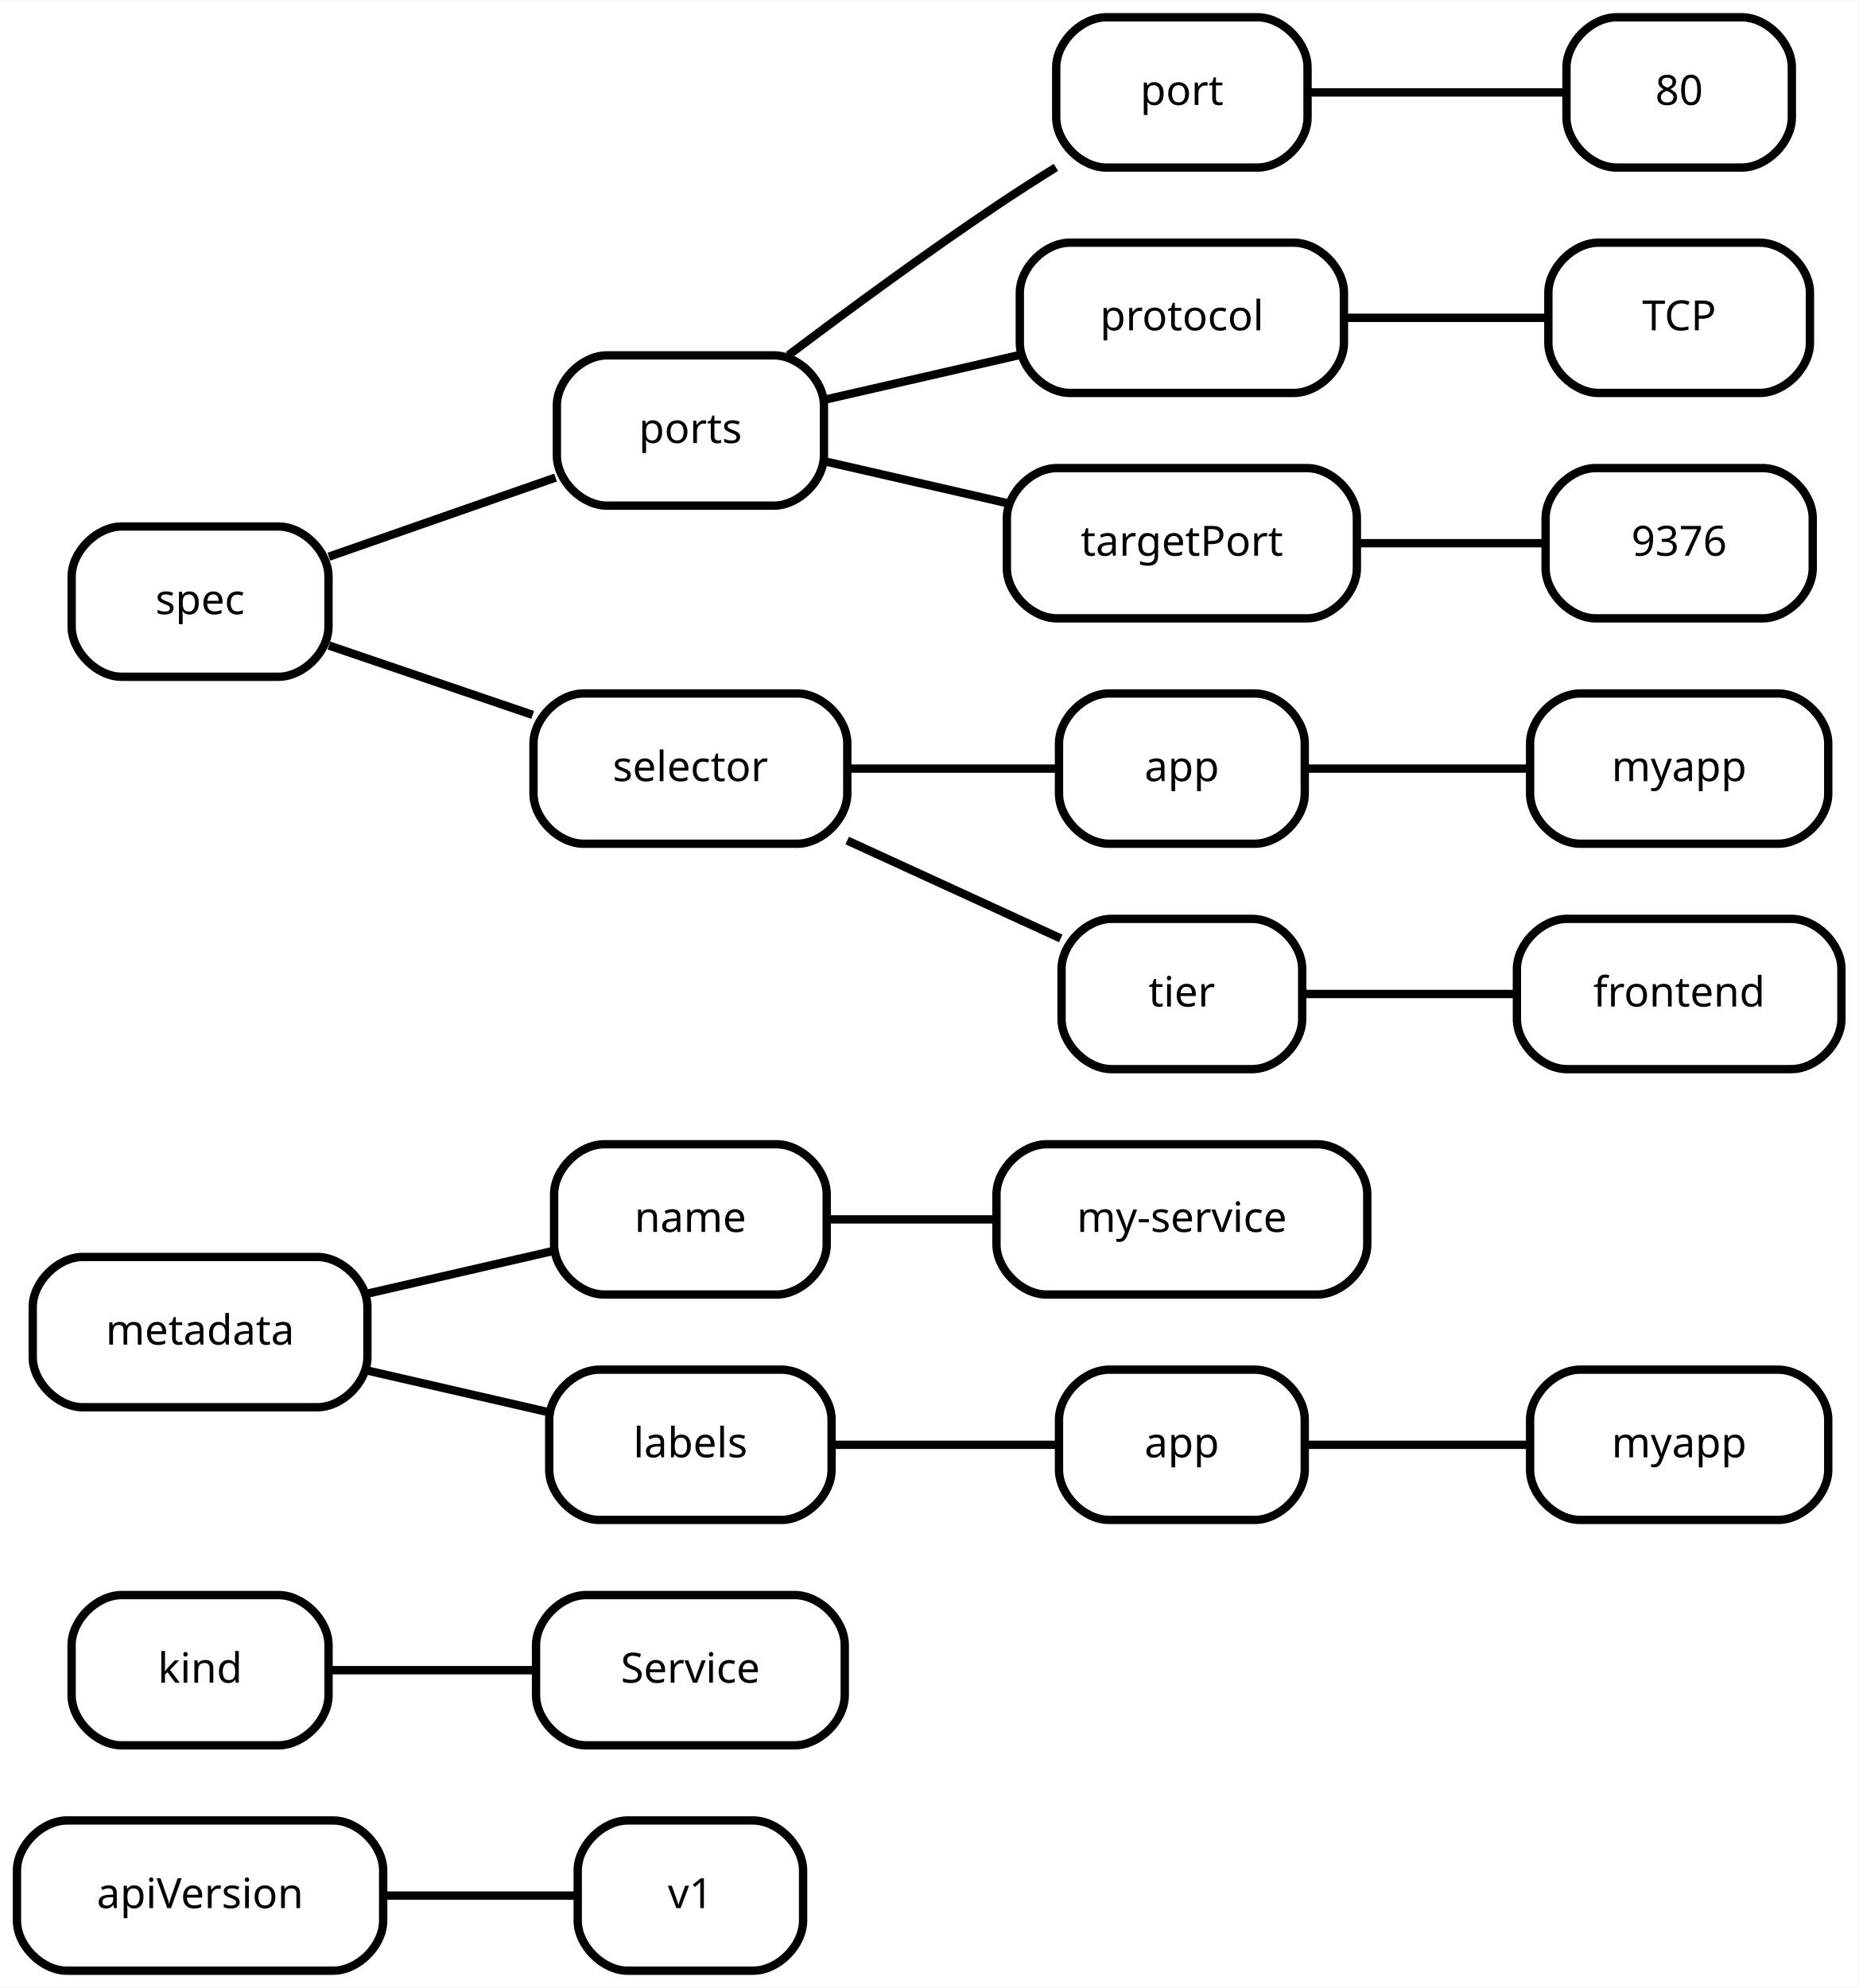
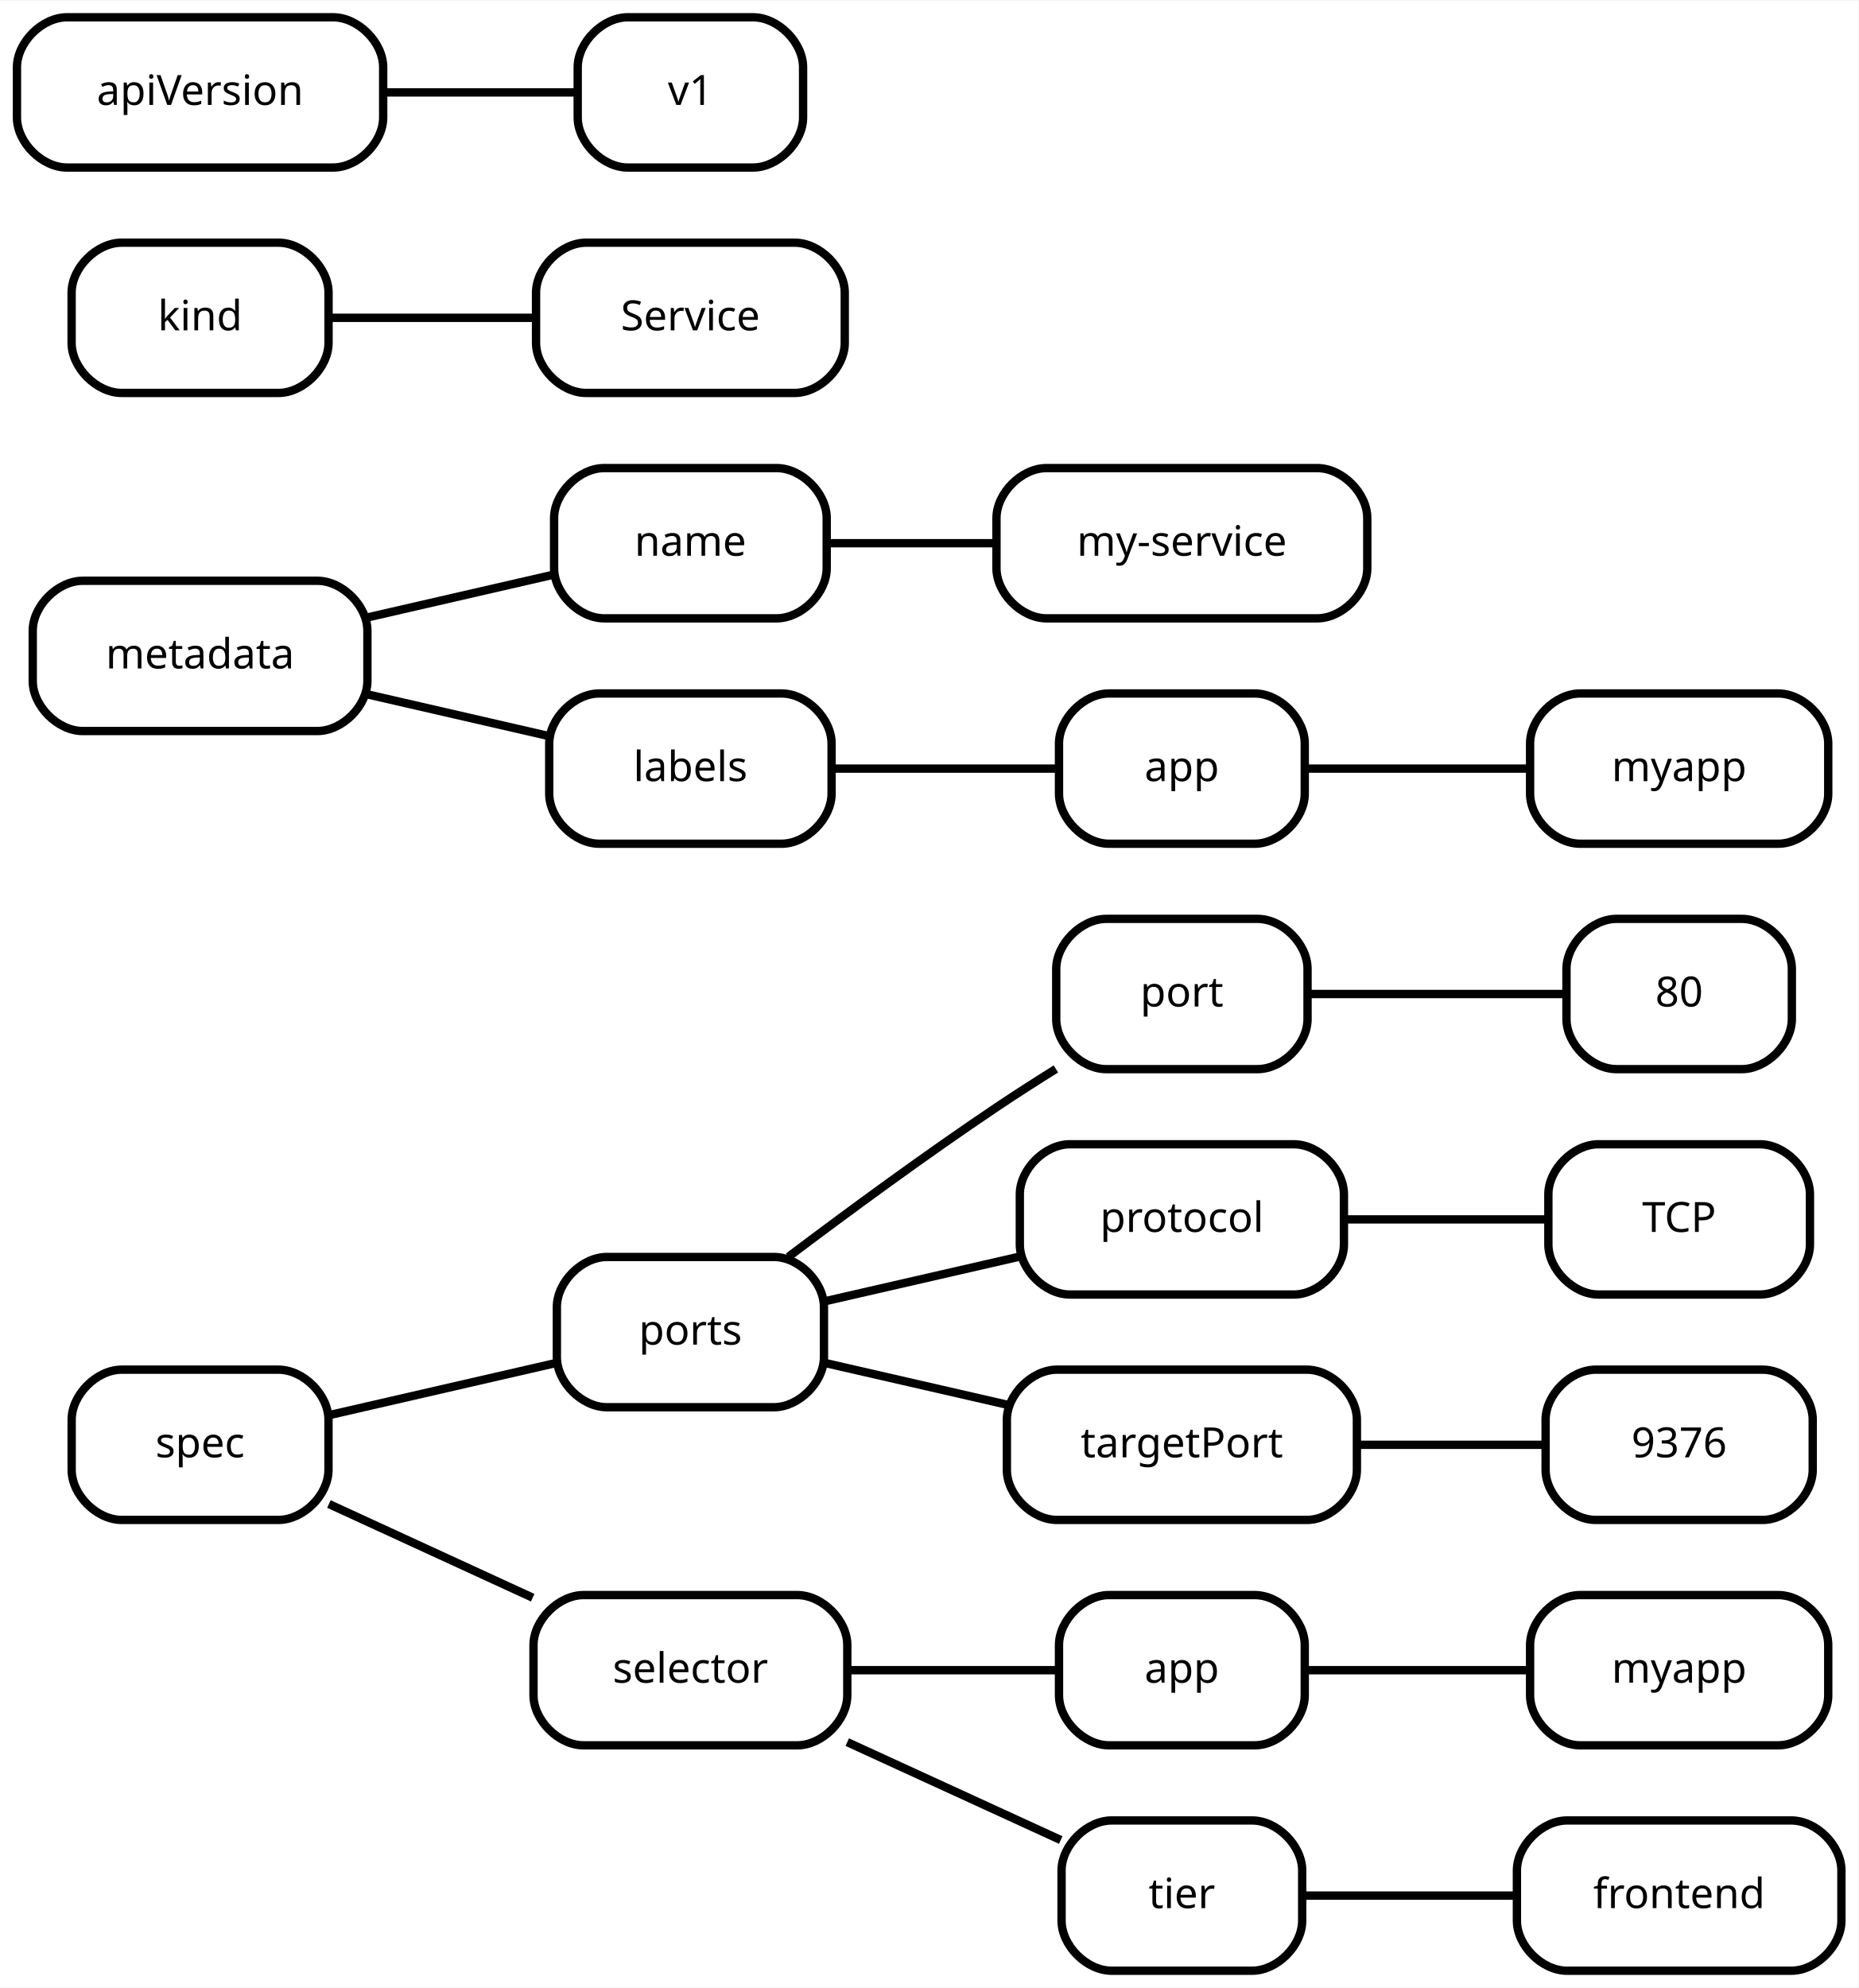
<svg xmlns="http://www.w3.org/2000/svg" width="445pt" height="476pt" viewBox="0.00 0.00 445.26 476.00">
  <g id="graph0" class="graph" transform="scale(1 1) rotate(0) translate(4 472)">
    <polygon fill="#ffffff" stroke="transparent" points="-4,4 -4,-472 441.264,-472 441.264,4 -4,4" />
    <g id="node1" class="node">
-       <path fill="none" stroke="#000000" stroke-width="2" d="M75.81,-36C75.81,-36 12.063,-36 12.063,-36 6.063,-36 .063,-30 .063,-24 .063,-24 .063,-12 .063,-12 .063,-6 6.063,0 12.063,0 12.063,0 75.81,0 75.81,0 81.81,0 87.81,-6 87.81,-12 87.81,-12 87.81,-24 87.81,-24 87.81,-30 81.81,-36 75.81,-36" />
-       <text text-anchor="middle" x="43.937" y="-15" font-family="Fira Mono" font-size="10.00" fill="#000000">apiVersion</text>
+       <path fill="none" stroke="#000000" stroke-width="2" d="M62.704,-144C62.704,-144 25.169,-144 25.169,-144 19.169,-144 13.169,-138 13.169,-132 13.169,-132 13.169,-120 13.169,-120 13.169,-114 19.169,-108 25.169,-108 25.169,-108 62.704,-108 62.704,-108 68.704,-108 74.704,-114 74.704,-120 74.704,-120 74.704,-132 74.704,-132 74.704,-138 68.704,-144 62.704,-144" />
+       <text text-anchor="middle" x="43.937" y="-123" font-family="Fira Mono" font-size="10.00" fill="#000000">spec</text>
+     </g>
+     <g id="node7" class="node">
+       <path fill="none" stroke="#000000" stroke-width="2" d="M181.417,-171C181.417,-171 141.423,-171 141.423,-171 135.423,-171 129.423,-165 129.423,-159 129.423,-159 129.423,-147 129.423,-147 129.423,-141 135.423,-135 141.423,-135 141.423,-135 181.417,-135 181.417,-135 187.417,-135 193.417,-141 193.417,-147 193.417,-147 193.417,-159 193.417,-159 193.417,-165 187.417,-171 181.417,-171" />
+       <text text-anchor="middle" x="161.419" y="-150" font-family="Fira Mono" font-size="10.00" fill="#000000">ports</text>
+     </g>
+     <g id="edge1" class="edge">
+       <path fill="none" stroke="#000000" stroke-width="2" d="M74.804,-133.094C91.528,-136.938 112.177,-141.683 129.118,-145.576" />
+     </g>
+     <g id="node8" class="node">
+       <path fill="none" stroke="#000000" stroke-width="2" d="M187.013,-90C187.013,-90 135.826,-90 135.826,-90 129.826,-90 123.826,-84 123.826,-78 123.826,-78 123.826,-66 123.826,-66 123.826,-60 129.826,-54 135.826,-54 135.826,-54 187.013,-54 187.013,-54 193.013,-54 199.013,-60 199.013,-66 199.013,-66 199.013,-78 199.013,-78 199.013,-84 193.013,-90 187.013,-90" />
+       <text text-anchor="middle" x="161.419" y="-69" font-family="Fira Mono" font-size="10.00" fill="#000000">selector</text>
+     </g>
+     <g id="edge2" class="edge">
+       <path fill="none" stroke="#000000" stroke-width="2" d="M74.804,-111.812C89.76,-104.937 107.856,-96.62 123.631,-89.369" />
    </g>
    <g id="node2" class="node">
-       <path fill="none" stroke="#000000" stroke-width="2" d="M176.419,-36C176.419,-36 146.419,-36 146.419,-36 140.419,-36 134.419,-30 134.419,-24 134.419,-24 134.419,-12 134.419,-12 134.419,-6 140.419,0 146.419,0 146.419,0 176.419,0 176.419,0 182.419,0 188.419,-6 188.419,-12 188.419,-12 188.419,-24 188.419,-24 188.419,-30 182.419,-36 176.419,-36" />
-       <text text-anchor="middle" x="161.419" y="-15" font-family="Fira Mono" font-size="10.00" fill="#000000">v1</text>
+       <path fill="none" stroke="#000000" stroke-width="2" d="M72.03,-333C72.03,-333 15.843,-333 15.843,-333 9.843,-333 3.843,-327 3.843,-321 3.843,-321 3.843,-309 3.843,-309 3.843,-303 9.843,-297 15.843,-297 15.843,-297 72.03,-297 72.03,-297 78.03,-297 84.03,-303 84.03,-309 84.03,-309 84.03,-321 84.03,-321 84.03,-327 78.03,-333 72.03,-333" />
+       <text text-anchor="middle" x="43.937" y="-312" font-family="Fira Mono" font-size="10.00" fill="#000000">metadata</text>
    </g>
-     <g id="edge1" class="edge">
-       <path fill="none" stroke="#000000" stroke-width="2" d="M88.017,-18C103.513,-18 120.464,-18 134.168,-18" />
+     <g id="node9" class="node">
+       <path fill="none" stroke="#000000" stroke-width="2" d="M182.077,-360C182.077,-360 140.762,-360 140.762,-360 134.762,-360 128.762,-354 128.762,-348 128.762,-348 128.762,-336 128.762,-336 128.762,-330 134.762,-324 140.762,-324 140.762,-324 182.077,-324 182.077,-324 188.077,-324 194.077,-330 194.077,-336 194.077,-336 194.077,-348 194.077,-348 194.077,-354 188.077,-360 182.077,-360" />
+       <text text-anchor="middle" x="161.419" y="-339" font-family="Fira Mono" font-size="10.00" fill="#000000">name</text>
+     </g>
+     <g id="edge3" class="edge">
+       <path fill="none" stroke="#000000" stroke-width="2" d="M84.039,-324.216C98.53,-327.547 114.709,-331.265 128.512,-334.437" />
+     </g>
+     <g id="node11" class="node">
+       <path fill="none" stroke="#000000" stroke-width="2" d="M183.245,-306C183.245,-306 139.594,-306 139.594,-306 133.594,-306 127.594,-300 127.594,-294 127.594,-294 127.594,-282 127.594,-282 127.594,-276 133.594,-270 139.594,-270 139.594,-270 183.245,-270 183.245,-270 189.245,-270 195.245,-276 195.245,-282 195.245,-282 195.245,-294 195.245,-294 195.245,-300 189.245,-306 183.245,-306" />
+       <text text-anchor="middle" x="161.419" y="-285" font-family="Fira Mono" font-size="10.00" fill="#000000">labels</text>
+     </g>
+     <g id="edge4" class="edge">
+       <path fill="none" stroke="#000000" stroke-width="2" d="M84.039,-305.784C98.264,-302.514 114.116,-298.871 127.75,-295.738" />
    </g>
    <g id="node3" class="node">
-       <path fill="none" stroke="#000000" stroke-width="2" d="M62.716,-90C62.716,-90 25.157,-90 25.157,-90 19.157,-90 13.157,-84 13.157,-78 13.157,-78 13.157,-66 13.157,-66 13.157,-60 19.157,-54 25.157,-54 25.157,-54 62.716,-54 62.716,-54 68.716,-54 74.716,-60 74.716,-66 74.716,-66 74.716,-78 74.716,-78 74.716,-84 68.716,-90 62.716,-90" />
-       <text text-anchor="middle" x="43.937" y="-69" font-family="Fira Mono" font-size="10.00" fill="#000000">kind</text>
+       <path fill="none" stroke="#000000" stroke-width="2" d="M62.716,-414C62.716,-414 25.157,-414 25.157,-414 19.157,-414 13.157,-408 13.157,-402 13.157,-402 13.157,-390 13.157,-390 13.157,-384 19.157,-378 25.157,-378 25.157,-378 62.716,-378 62.716,-378 68.716,-378 74.716,-384 74.716,-390 74.716,-390 74.716,-402 74.716,-402 74.716,-408 68.716,-414 62.716,-414" />
+       <text text-anchor="middle" x="43.937" y="-393" font-family="Fira Mono" font-size="10.00" fill="#000000">kind</text>
    </g>
    <g id="node4" class="node">
-       <path fill="none" stroke="#000000" stroke-width="2" d="M186.404,-90C186.404,-90 136.435,-90 136.435,-90 130.435,-90 124.436,-84 124.436,-78 124.436,-78 124.436,-66 124.436,-66 124.436,-60 130.435,-54 136.435,-54 136.435,-54 186.404,-54 186.404,-54 192.404,-54 198.404,-60 198.404,-66 198.404,-66 198.404,-78 198.404,-78 198.404,-84 192.404,-90 186.404,-90" />
-       <text text-anchor="middle" x="161.419" y="-69" font-family="Fira Mono" font-size="10.00" fill="#000000">Service</text>
+       <path fill="none" stroke="#000000" stroke-width="2" d="M186.404,-414C186.404,-414 136.435,-414 136.435,-414 130.435,-414 124.436,-408 124.436,-402 124.436,-402 124.436,-390 124.436,-390 124.436,-384 130.435,-378 136.435,-378 136.435,-378 186.404,-378 186.404,-378 192.404,-378 198.404,-384 198.404,-390 198.404,-390 198.404,-402 198.404,-402 198.404,-408 192.404,-414 186.404,-414" />
+       <text text-anchor="middle" x="161.419" y="-393" font-family="Fira Mono" font-size="10.00" fill="#000000">Service</text>
    </g>
-     <g id="edge2" class="edge">
-       <path fill="none" stroke="#000000" stroke-width="2" d="M74.804,-72C89.896,-72 108.185,-72 124.061,-72" />
+     <g id="edge5" class="edge">
+       <path fill="none" stroke="#000000" stroke-width="2" d="M74.804,-396C89.896,-396 108.185,-396 124.061,-396" />
    </g>
    <g id="node5" class="node">
-       <path fill="none" stroke="#000000" stroke-width="2" d="M72.03,-171C72.03,-171 15.843,-171 15.843,-171 9.843,-171 3.843,-165 3.843,-159 3.843,-159 3.843,-147 3.843,-147 3.843,-141 9.843,-135 15.843,-135 15.843,-135 72.03,-135 72.03,-135 78.03,-135 84.03,-141 84.03,-147 84.03,-147 84.03,-159 84.03,-159 84.03,-165 78.03,-171 72.03,-171" />
-       <text text-anchor="middle" x="43.937" y="-150" font-family="Fira Mono" font-size="10.00" fill="#000000">metadata</text>
-     </g>
-     <g id="node7" class="node">
-       <path fill="none" stroke="#000000" stroke-width="2" d="M182.077,-198C182.077,-198 140.762,-198 140.762,-198 134.762,-198 128.762,-192 128.762,-186 128.762,-186 128.762,-174 128.762,-174 128.762,-168 134.762,-162 140.762,-162 140.762,-162 182.077,-162 182.077,-162 188.077,-162 194.077,-168 194.077,-174 194.077,-174 194.077,-186 194.077,-186 194.077,-192 188.077,-198 182.077,-198" />
-       <text text-anchor="middle" x="161.419" y="-177" font-family="Fira Mono" font-size="10.00" fill="#000000">name</text>
-     </g>
-     <g id="edge3" class="edge">
-       <path fill="none" stroke="#000000" stroke-width="2" d="M84.039,-162.216C98.53,-165.547 114.709,-169.265 128.512,-172.437" />
-     </g>
-     <g id="node9" class="node">
-       <path fill="none" stroke="#000000" stroke-width="2" d="M183.245,-144C183.245,-144 139.594,-144 139.594,-144 133.594,-144 127.594,-138 127.594,-132 127.594,-132 127.594,-120 127.594,-120 127.594,-114 133.594,-108 139.594,-108 139.594,-108 183.245,-108 183.245,-108 189.245,-108 195.245,-114 195.245,-120 195.245,-120 195.245,-132 195.245,-132 195.245,-138 189.245,-144 183.245,-144" />
-       <text text-anchor="middle" x="161.419" y="-123" font-family="Fira Mono" font-size="10.00" fill="#000000">labels</text>
-     </g>
-     <g id="edge4" class="edge">
-       <path fill="none" stroke="#000000" stroke-width="2" d="M84.039,-143.784C98.264,-140.514 114.116,-136.871 127.75,-133.738" />
+       <path fill="none" stroke="#000000" stroke-width="2" d="M75.81,-468C75.81,-468 12.063,-468 12.063,-468 6.063,-468 .063,-462 .063,-456 .063,-456 .063,-444 .063,-444 .063,-438 6.063,-432 12.063,-432 12.063,-432 75.81,-432 75.81,-432 81.81,-432 87.81,-438 87.81,-444 87.81,-444 87.81,-456 87.81,-456 87.81,-462 81.81,-468 75.81,-468" />
+       <text text-anchor="middle" x="43.937" y="-447" font-family="Fira Mono" font-size="10.00" fill="#000000">apiVersion</text>
    </g>
    <g id="node6" class="node">
-       <path fill="none" stroke="#000000" stroke-width="2" d="M62.704,-346C62.704,-346 25.169,-346 25.169,-346 19.169,-346 13.169,-340 13.169,-334 13.169,-334 13.169,-322 13.169,-322 13.169,-316 19.169,-310 25.169,-310 25.169,-310 62.704,-310 62.704,-310 68.704,-310 74.704,-316 74.704,-322 74.704,-322 74.704,-334 74.704,-334 74.704,-340 68.704,-346 62.704,-346" />
-       <text text-anchor="middle" x="43.937" y="-325" font-family="Fira Mono" font-size="10.00" fill="#000000">spec</text>
+       <path fill="none" stroke="#000000" stroke-width="2" d="M176.419,-468C176.419,-468 146.419,-468 146.419,-468 140.419,-468 134.419,-462 134.419,-456 134.419,-456 134.419,-444 134.419,-444 134.419,-438 140.419,-432 146.419,-432 146.419,-432 176.419,-432 176.419,-432 182.419,-432 188.419,-438 188.419,-444 188.419,-444 188.419,-456 188.419,-456 188.419,-462 182.419,-468 176.419,-468" />
+       <text text-anchor="middle" x="161.419" y="-447" font-family="Fira Mono" font-size="10.00" fill="#000000">v1</text>
+     </g>
+     <g id="edge6" class="edge">
+       <path fill="none" stroke="#000000" stroke-width="2" d="M88.017,-450C103.513,-450 120.464,-450 134.168,-450" />
+     </g>
+     <g id="node18" class="node">
+       <path fill="none" stroke="#000000" stroke-width="2" d="M297.285,-252C297.285,-252 261.069,-252 261.069,-252 255.069,-252 249.069,-246 249.069,-240 249.069,-240 249.069,-228 249.069,-228 249.069,-222 255.069,-216 261.069,-216 261.069,-216 297.285,-216 297.285,-216 303.285,-216 309.285,-222 309.285,-228 309.285,-228 309.285,-240 309.285,-240 309.285,-246 303.285,-252 297.285,-252" />
+       <text text-anchor="middle" x="279.177" y="-231" font-family="Fira Mono" font-size="10.00" fill="#000000">port</text>
+     </g>
+     <g id="edge7" class="edge">
+       <path fill="none" stroke="#000000" stroke-width="2" d="M184.902,-171.031C199.165,-181.784 217.864,-195.529 234.966,-207 239.447,-210.006 244.257,-213.086 248.994,-216.04" />
+     </g>
+     <g id="node20" class="node">
+       <path fill="none" stroke="#000000" stroke-width="2" d="M306.004,-198C306.004,-198 252.35,-198 252.35,-198 246.35,-198 240.35,-192 240.35,-186 240.35,-186 240.35,-174 240.35,-174 240.35,-168 246.35,-162 252.35,-162 252.35,-162 306.004,-162 306.004,-162 312.004,-162 318.004,-168 318.004,-174 318.004,-174 318.004,-186 318.004,-186 318.004,-192 312.004,-198 306.004,-198" />
+       <text text-anchor="middle" x="279.177" y="-177" font-family="Fira Mono" font-size="10.00" fill="#000000">protocol</text>
+     </g>
+     <g id="edge8" class="edge">
+       <path fill="none" stroke="#000000" stroke-width="2" d="M193.597,-160.378C208.034,-163.688 225.188,-167.621 240.333,-171.094" />
+     </g>
+     <g id="node22" class="node">
+       <path fill="none" stroke="#000000" stroke-width="2" d="M309.11,-144C309.11,-144 249.244,-144 249.244,-144 243.244,-144 237.244,-138 237.244,-132 237.244,-132 237.244,-120 237.244,-120 237.244,-114 243.244,-108 249.244,-108 249.244,-108 309.11,-108 309.11,-108 315.11,-108 321.11,-114 321.11,-120 321.11,-120 321.11,-132 321.11,-132 321.11,-138 315.11,-144 309.11,-144" />
+       <text text-anchor="middle" x="279.177" y="-123" font-family="Fira Mono" font-size="10.00" fill="#000000">targetPort</text>
+     </g>
+     <g id="edge9" class="edge">
+       <path fill="none" stroke="#000000" stroke-width="2" d="M193.597,-145.622C207.081,-142.531 222.934,-138.896 237.308,-135.6" />
+     </g>
+     <g id="node12" class="node">
+       <path fill="none" stroke="#000000" stroke-width="2" d="M296.618,-90C296.618,-90 261.736,-90 261.736,-90 255.736,-90 249.736,-84 249.736,-78 249.736,-78 249.736,-66 249.736,-66 249.736,-60 255.736,-54 261.736,-54 261.736,-54 296.618,-54 296.618,-54 302.618,-54 308.618,-60 308.618,-66 308.618,-66 308.618,-78 308.618,-78 308.618,-84 302.618,-90 296.618,-90" />
+       <text text-anchor="middle" x="279.177" y="-69" font-family="Fira Mono" font-size="10.00" fill="#000000">app</text>
+     </g>
+     <g id="edge10" class="edge">
+       <path fill="none" stroke="#000000" stroke-width="2" d="M199.002,-72C215.426,-72 234.405,-72 249.773,-72" />
+     </g>
+     <g id="node14" class="node">
+       <path fill="none" stroke="#000000" stroke-width="2" d="M296.004,-36C296.004,-36 262.35,-36 262.35,-36 256.35,-36 250.35,-30 250.35,-24 250.35,-24 250.35,-12 250.35,-12 250.35,-6 256.35,0 262.35,0 262.35,0 296.004,0 296.004,0 302.004,0 308.004,-6 308.004,-12 308.004,-12 308.004,-24 308.004,-24 308.004,-30 302.004,-36 296.004,-36" />
+       <text text-anchor="middle" x="279.177" y="-15" font-family="Fira Mono" font-size="10.00" fill="#000000">tier</text>
+     </g>
+     <g id="edge11" class="edge">
+       <path fill="none" stroke="#000000" stroke-width="2" d="M199.002,-54.766C215.561,-47.172 234.716,-38.389 250.15,-31.311" />
    </g>
    <g id="node10" class="node">
-       <path fill="none" stroke="#000000" stroke-width="2" d="M181.417,-387C181.417,-387 141.423,-387 141.423,-387 135.423,-387 129.423,-381 129.423,-375 129.423,-375 129.423,-363 129.423,-363 129.423,-357 135.423,-351 141.423,-351 141.423,-351 181.417,-351 181.417,-351 187.417,-351 193.417,-357 193.417,-363 193.417,-363 193.417,-375 193.417,-375 193.417,-381 187.417,-387 181.417,-387" />
-       <text text-anchor="middle" x="161.419" y="-366" font-family="Fira Mono" font-size="10.00" fill="#000000">ports</text>
+       <path fill="none" stroke="#000000" stroke-width="2" d="M311.6,-360C311.6,-360 246.754,-360 246.754,-360 240.754,-360 234.754,-354 234.754,-348 234.754,-348 234.754,-336 234.754,-336 234.754,-330 240.754,-324 246.754,-324 246.754,-324 311.6,-324 311.6,-324 317.6,-324 323.6,-330 323.6,-336 323.6,-336 323.6,-348 323.6,-348 323.6,-354 317.6,-360 311.6,-360" />
+       <text text-anchor="middle" x="279.177" y="-339" font-family="Fira Mono" font-size="10.00" fill="#000000">my-service</text>
    </g>
-     <g id="edge5" class="edge">
-       <path fill="none" stroke="#000000" stroke-width="2" d="M74.804,-338.772C91.528,-344.609 112.177,-351.815 129.118,-357.727" />
+     <g id="edge12" class="edge">
+       <path fill="none" stroke="#000000" stroke-width="2" d="M194.221,-342C206.743,-342 221.237,-342 234.668,-342" />
    </g>
-     <g id="node11" class="node">
-       <path fill="none" stroke="#000000" stroke-width="2" d="M187.013,-306C187.013,-306 135.826,-306 135.826,-306 129.826,-306 123.826,-300 123.826,-294 123.826,-294 123.826,-282 123.826,-282 123.826,-276 129.826,-270 135.826,-270 135.826,-270 187.013,-270 187.013,-270 193.013,-270 199.013,-276 199.013,-282 199.013,-282 199.013,-294 199.013,-294 199.013,-300 193.013,-306 187.013,-306" />
-       <text text-anchor="middle" x="161.419" y="-285" font-family="Fira Mono" font-size="10.00" fill="#000000">selector</text>
-     </g>
-     <g id="edge6" class="edge">
-       <path fill="none" stroke="#000000" stroke-width="2" d="M74.804,-317.49C89.76,-312.398 107.856,-306.237 123.631,-300.866" />
-     </g>
-     <g id="node8" class="node">
-       <path fill="none" stroke="#000000" stroke-width="2" d="M311.6,-198C311.6,-198 246.754,-198 246.754,-198 240.754,-198 234.754,-192 234.754,-186 234.754,-186 234.754,-174 234.754,-174 234.754,-168 240.754,-162 246.754,-162 246.754,-162 311.6,-162 311.6,-162 317.6,-162 323.6,-168 323.6,-174 323.6,-174 323.6,-186 323.6,-186 323.6,-192 317.6,-198 311.6,-198" />
-       <text text-anchor="middle" x="279.177" y="-177" font-family="Fira Mono" font-size="10.00" fill="#000000">my-service</text>
-     </g>
-     <g id="edge7" class="edge">
-       <path fill="none" stroke="#000000" stroke-width="2" d="M194.221,-180C206.743,-180 221.237,-180 234.668,-180" />
-     </g>
-     <g id="node12" class="node">
-       <path fill="none" stroke="#000000" stroke-width="2" d="M296.618,-144C296.618,-144 261.736,-144 261.736,-144 255.736,-144 249.736,-138 249.736,-132 249.736,-132 249.736,-120 249.736,-120 249.736,-114 255.736,-108 261.736,-108 261.736,-108 296.618,-108 296.618,-108 302.618,-108 308.618,-114 308.618,-120 308.618,-120 308.618,-132 308.618,-132 308.618,-138 302.618,-144 296.618,-144" />
-       <text text-anchor="middle" x="279.177" y="-123" font-family="Fira Mono" font-size="10.00" fill="#000000">app</text>
-     </g>
-     <g id="edge8" class="edge">
-       <path fill="none" stroke="#000000" stroke-width="2" d="M195.164,-126C212.427,-126 233.238,-126 249.828,-126" />
-     </g>
-     <g id="node18" class="node">
-       <path fill="none" stroke="#000000" stroke-width="2" d="M297.285,-468C297.285,-468 261.069,-468 261.069,-468 255.069,-468 249.069,-462 249.069,-456 249.069,-456 249.069,-444 249.069,-444 249.069,-438 255.069,-432 261.069,-432 261.069,-432 297.285,-432 297.285,-432 303.285,-432 309.285,-438 309.285,-444 309.285,-444 309.285,-456 309.285,-456 309.285,-462 303.285,-468 297.285,-468" />
-       <text text-anchor="middle" x="279.177" y="-447" font-family="Fira Mono" font-size="10.00" fill="#000000">port</text>
-     </g>
-     <g id="edge9" class="edge">
-       <path fill="none" stroke="#000000" stroke-width="2" d="M184.902,-387.031C199.165,-397.784 217.864,-411.529 234.966,-423 239.447,-426.006 244.257,-429.086 248.994,-432.04" />
-     </g>
-     <g id="node20" class="node">
-       <path fill="none" stroke="#000000" stroke-width="2" d="M306.004,-414C306.004,-414 252.35,-414 252.35,-414 246.35,-414 240.35,-408 240.35,-402 240.35,-402 240.35,-390 240.35,-390 240.35,-384 246.35,-378 252.35,-378 252.35,-378 306.004,-378 306.004,-378 312.004,-378 318.004,-384 318.004,-390 318.004,-390 318.004,-402 318.004,-402 318.004,-408 312.004,-414 306.004,-414" />
-       <text text-anchor="middle" x="279.177" y="-393" font-family="Fira Mono" font-size="10.00" fill="#000000">protocol</text>
-     </g>
-     <g id="edge10" class="edge">
-       <path fill="none" stroke="#000000" stroke-width="2" d="M193.597,-376.378C208.034,-379.688 225.188,-383.621 240.333,-387.094" />
-     </g>
-     <g id="node22" class="node">
-       <path fill="none" stroke="#000000" stroke-width="2" d="M309.11,-360C309.11,-360 249.244,-360 249.244,-360 243.244,-360 237.244,-354 237.244,-348 237.244,-348 237.244,-336 237.244,-336 237.244,-330 243.244,-324 249.244,-324 249.244,-324 309.11,-324 309.11,-324 315.11,-324 321.11,-330 321.11,-336 321.11,-336 321.11,-348 321.11,-348 321.11,-354 315.11,-360 309.11,-360" />
-       <text text-anchor="middle" x="279.177" y="-339" font-family="Fira Mono" font-size="10.00" fill="#000000">targetPort</text>
-     </g>
-     <g id="edge11" class="edge">
-       <path fill="none" stroke="#000000" stroke-width="2" d="M193.597,-361.622C207.081,-358.531 222.934,-354.896 237.308,-351.6" />
-     </g>
-     <g id="node14" class="node">
+     <g id="node16" class="node">
      <path fill="none" stroke="#000000" stroke-width="2" d="M296.618,-306C296.618,-306 261.736,-306 261.736,-306 255.736,-306 249.736,-300 249.736,-294 249.736,-294 249.736,-282 249.736,-282 249.736,-276 255.736,-270 261.736,-270 261.736,-270 296.618,-270 296.618,-270 302.618,-270 308.618,-276 308.618,-282 308.618,-282 308.618,-294 308.618,-294 308.618,-300 302.618,-306 296.618,-306" />
      <text text-anchor="middle" x="279.177" y="-285" font-family="Fira Mono" font-size="10.00" fill="#000000">app</text>
    </g>
-     <g id="edge12" class="edge">
-       <path fill="none" stroke="#000000" stroke-width="2" d="M199.002,-288C215.426,-288 234.405,-288 249.773,-288" />
-     </g>
-     <g id="node16" class="node">
-       <path fill="none" stroke="#000000" stroke-width="2" d="M296.004,-252C296.004,-252 262.35,-252 262.35,-252 256.35,-252 250.35,-246 250.35,-240 250.35,-240 250.35,-228 250.35,-228 250.35,-222 256.35,-216 262.35,-216 262.35,-216 296.004,-216 296.004,-216 302.004,-216 308.004,-222 308.004,-228 308.004,-228 308.004,-240 308.004,-240 308.004,-246 302.004,-252 296.004,-252" />
-       <text text-anchor="middle" x="279.177" y="-231" font-family="Fira Mono" font-size="10.00" fill="#000000">tier</text>
-     </g>
    <g id="edge13" class="edge">
-       <path fill="none" stroke="#000000" stroke-width="2" d="M199.002,-270.766C215.561,-263.173 234.716,-254.389 250.15,-247.311" />
+       <path fill="none" stroke="#000000" stroke-width="2" d="M195.164,-288C212.427,-288 233.238,-288 249.828,-288" />
    </g>
    <g id="node13" class="node">
-       <path fill="none" stroke="#000000" stroke-width="2" d="M422.044,-144C422.044,-144 374.608,-144 374.608,-144 368.608,-144 362.608,-138 362.608,-132 362.608,-132 362.608,-120 362.608,-120 362.608,-114 368.608,-108 374.608,-108 374.608,-108 422.044,-108 422.044,-108 428.044,-108 434.044,-114 434.044,-120 434.044,-120 434.044,-132 434.044,-132 434.044,-138 428.044,-144 422.044,-144" />
-       <text text-anchor="middle" x="398.326" y="-123" font-family="Fira Mono" font-size="10.00" fill="#000000">myapp</text>
+       <path fill="none" stroke="#000000" stroke-width="2" d="M422.044,-90C422.044,-90 374.608,-90 374.608,-90 368.608,-90 362.608,-84 362.608,-78 362.608,-78 362.608,-66 362.608,-66 362.608,-60 368.608,-54 374.608,-54 374.608,-54 422.044,-54 422.044,-54 428.044,-54 434.044,-60 434.044,-66 434.044,-66 434.044,-78 434.044,-78 434.044,-84 428.044,-90 422.044,-90" />
+       <text text-anchor="middle" x="398.326" y="-69" font-family="Fira Mono" font-size="10.00" fill="#000000">myapp</text>
    </g>
    <g id="edge14" class="edge">
-       <path fill="none" stroke="#000000" stroke-width="2" d="M308.63,-126C324.893,-126 345.221,-126 362.411,-126" />
+       <path fill="none" stroke="#000000" stroke-width="2" d="M308.63,-72C324.893,-72 345.221,-72 362.411,-72" />
    </g>
    <g id="node15" class="node">
+       <path fill="none" stroke="#000000" stroke-width="2" d="M425.202,-36C425.202,-36 371.45,-36 371.45,-36 365.45,-36 359.45,-30 359.45,-24 359.45,-24 359.45,-12 359.45,-12 359.45,-6 365.45,0 371.45,0 371.45,0 425.202,0 425.202,0 431.202,0 437.202,-6 437.202,-12 437.202,-12 437.202,-24 437.202,-24 437.202,-30 431.202,-36 425.202,-36" />
+       <text text-anchor="middle" x="398.326" y="-15" font-family="Fira Mono" font-size="10.00" fill="#000000">frontend</text>
+     </g>
+     <g id="edge15" class="edge">
+       <path fill="none" stroke="#000000" stroke-width="2" d="M308.02,-18C323.447,-18 342.661,-18 359.395,-18" />
+     </g>
+     <g id="node17" class="node">
      <path fill="none" stroke="#000000" stroke-width="2" d="M422.044,-306C422.044,-306 374.608,-306 374.608,-306 368.608,-306 362.608,-300 362.608,-294 362.608,-294 362.608,-282 362.608,-282 362.608,-276 368.608,-270 374.608,-270 374.608,-270 422.044,-270 422.044,-270 428.044,-270 434.044,-276 434.044,-282 434.044,-282 434.044,-294 434.044,-294 434.044,-300 428.044,-306 422.044,-306" />
      <text text-anchor="middle" x="398.326" y="-285" font-family="Fira Mono" font-size="10.00" fill="#000000">myapp</text>
    </g>
-     <g id="edge15" class="edge">
+     <g id="edge16" class="edge">
      <path fill="none" stroke="#000000" stroke-width="2" d="M308.63,-288C324.893,-288 345.221,-288 362.411,-288" />
    </g>
-     <g id="node17" class="node">
-       <path fill="none" stroke="#000000" stroke-width="2" d="M425.202,-252C425.202,-252 371.45,-252 371.45,-252 365.45,-252 359.45,-246 359.45,-240 359.45,-240 359.45,-228 359.45,-228 359.45,-222 365.45,-216 371.45,-216 371.45,-216 425.202,-216 425.202,-216 431.202,-216 437.202,-222 437.202,-228 437.202,-228 437.202,-240 437.202,-240 437.202,-246 431.202,-252 425.202,-252" />
-       <text text-anchor="middle" x="398.326" y="-231" font-family="Fira Mono" font-size="10.00" fill="#000000">frontend</text>
-     </g>
-     <g id="edge16" class="edge">
-       <path fill="none" stroke="#000000" stroke-width="2" d="M308.02,-234C323.447,-234 342.661,-234 359.395,-234" />
-     </g>
    <g id="node19" class="node">
-       <path fill="none" stroke="#000000" stroke-width="2" d="M413.326,-468C413.326,-468 383.326,-468 383.326,-468 377.326,-468 371.326,-462 371.326,-456 371.326,-456 371.326,-444 371.326,-444 371.326,-438 377.326,-432 383.326,-432 383.326,-432 413.326,-432 413.326,-432 419.326,-432 425.326,-438 425.326,-444 425.326,-444 425.326,-456 425.326,-456 425.326,-462 419.326,-468 413.326,-468" />
-       <text text-anchor="middle" x="398.326" y="-447" font-family="Fira Mono" font-size="10.00" fill="#000000">80</text>
+       <path fill="none" stroke="#000000" stroke-width="2" d="M413.326,-252C413.326,-252 383.326,-252 383.326,-252 377.326,-252 371.326,-246 371.326,-240 371.326,-240 371.326,-228 371.326,-228 371.326,-222 377.326,-216 383.326,-216 383.326,-216 413.326,-216 413.326,-216 419.326,-216 425.326,-222 425.326,-228 425.326,-228 425.326,-240 425.326,-240 425.326,-246 419.326,-252 413.326,-252" />
+       <text text-anchor="middle" x="398.326" y="-231" font-family="Fira Mono" font-size="10.00" fill="#000000">80</text>
    </g>
    <g id="edge17" class="edge">
-       <path fill="none" stroke="#000000" stroke-width="2" d="M309.243,-450C328.271,-450 352.671,-450 371.122,-450" />
+       <path fill="none" stroke="#000000" stroke-width="2" d="M309.243,-234C328.271,-234 352.671,-234 371.122,-234" />
    </g>
    <g id="node21" class="node">
-       <path fill="none" stroke="#000000" stroke-width="2" d="M417.664,-414C417.664,-414 378.988,-414 378.988,-414 372.988,-414 366.988,-408 366.988,-402 366.988,-402 366.988,-390 366.988,-390 366.988,-384 372.988,-378 378.988,-378 378.988,-378 417.664,-378 417.664,-378 423.664,-378 429.664,-384 429.664,-390 429.664,-390 429.664,-402 429.664,-402 429.664,-408 423.664,-414 417.664,-414" />
-       <text text-anchor="middle" x="398.326" y="-393" font-family="Fira Mono" font-size="10.00" fill="#000000">TCP</text>
+       <path fill="none" stroke="#000000" stroke-width="2" d="M417.664,-198C417.664,-198 378.988,-198 378.988,-198 372.988,-198 366.988,-192 366.988,-186 366.988,-186 366.988,-174 366.988,-174 366.988,-168 372.988,-162 378.988,-162 378.988,-162 417.664,-162 417.664,-162 423.664,-162 429.664,-168 429.664,-174 429.664,-174 429.664,-186 429.664,-186 429.664,-192 423.664,-198 417.664,-198" />
+       <text text-anchor="middle" x="398.326" y="-177" font-family="Fira Mono" font-size="10.00" fill="#000000">TCP</text>
    </g>
    <g id="edge18" class="edge">
-       <path fill="none" stroke="#000000" stroke-width="2" d="M317.861,-396C333.762,-396 351.935,-396 366.983,-396" />
+       <path fill="none" stroke="#000000" stroke-width="2" d="M317.861,-180C333.762,-180 351.935,-180 366.983,-180" />
    </g>
    <g id="node23" class="node">
-       <path fill="none" stroke="#000000" stroke-width="2" d="M418.326,-360C418.326,-360 378.326,-360 378.326,-360 372.326,-360 366.326,-354 366.326,-348 366.326,-348 366.326,-336 366.326,-336 366.326,-330 372.326,-324 378.326,-324 378.326,-324 418.326,-324 418.326,-324 424.326,-324 430.326,-330 430.326,-336 430.326,-336 430.326,-348 430.326,-348 430.326,-354 424.326,-360 418.326,-360" />
-       <text text-anchor="middle" x="398.326" y="-339" font-family="Fira Mono" font-size="10.00" fill="#000000">9376</text>
+       <path fill="none" stroke="#000000" stroke-width="2" d="M418.326,-144C418.326,-144 378.326,-144 378.326,-144 372.326,-144 366.326,-138 366.326,-132 366.326,-132 366.326,-120 366.326,-120 366.326,-114 372.326,-108 378.326,-108 378.326,-108 418.326,-108 418.326,-108 424.326,-108 430.326,-114 430.326,-120 430.326,-120 430.326,-132 430.326,-132 430.326,-138 424.326,-144 418.326,-144" />
+       <text text-anchor="middle" x="398.326" y="-123" font-family="Fira Mono" font-size="10.00" fill="#000000">9376</text>
    </g>
    <g id="edge19" class="edge">
-       <path fill="none" stroke="#000000" stroke-width="2" d="M321.185,-342C335.924,-342 352.24,-342 366.056,-342" />
+       <path fill="none" stroke="#000000" stroke-width="2" d="M321.185,-126C335.924,-126 352.24,-126 366.056,-126" />
    </g>
  </g>
</svg>
